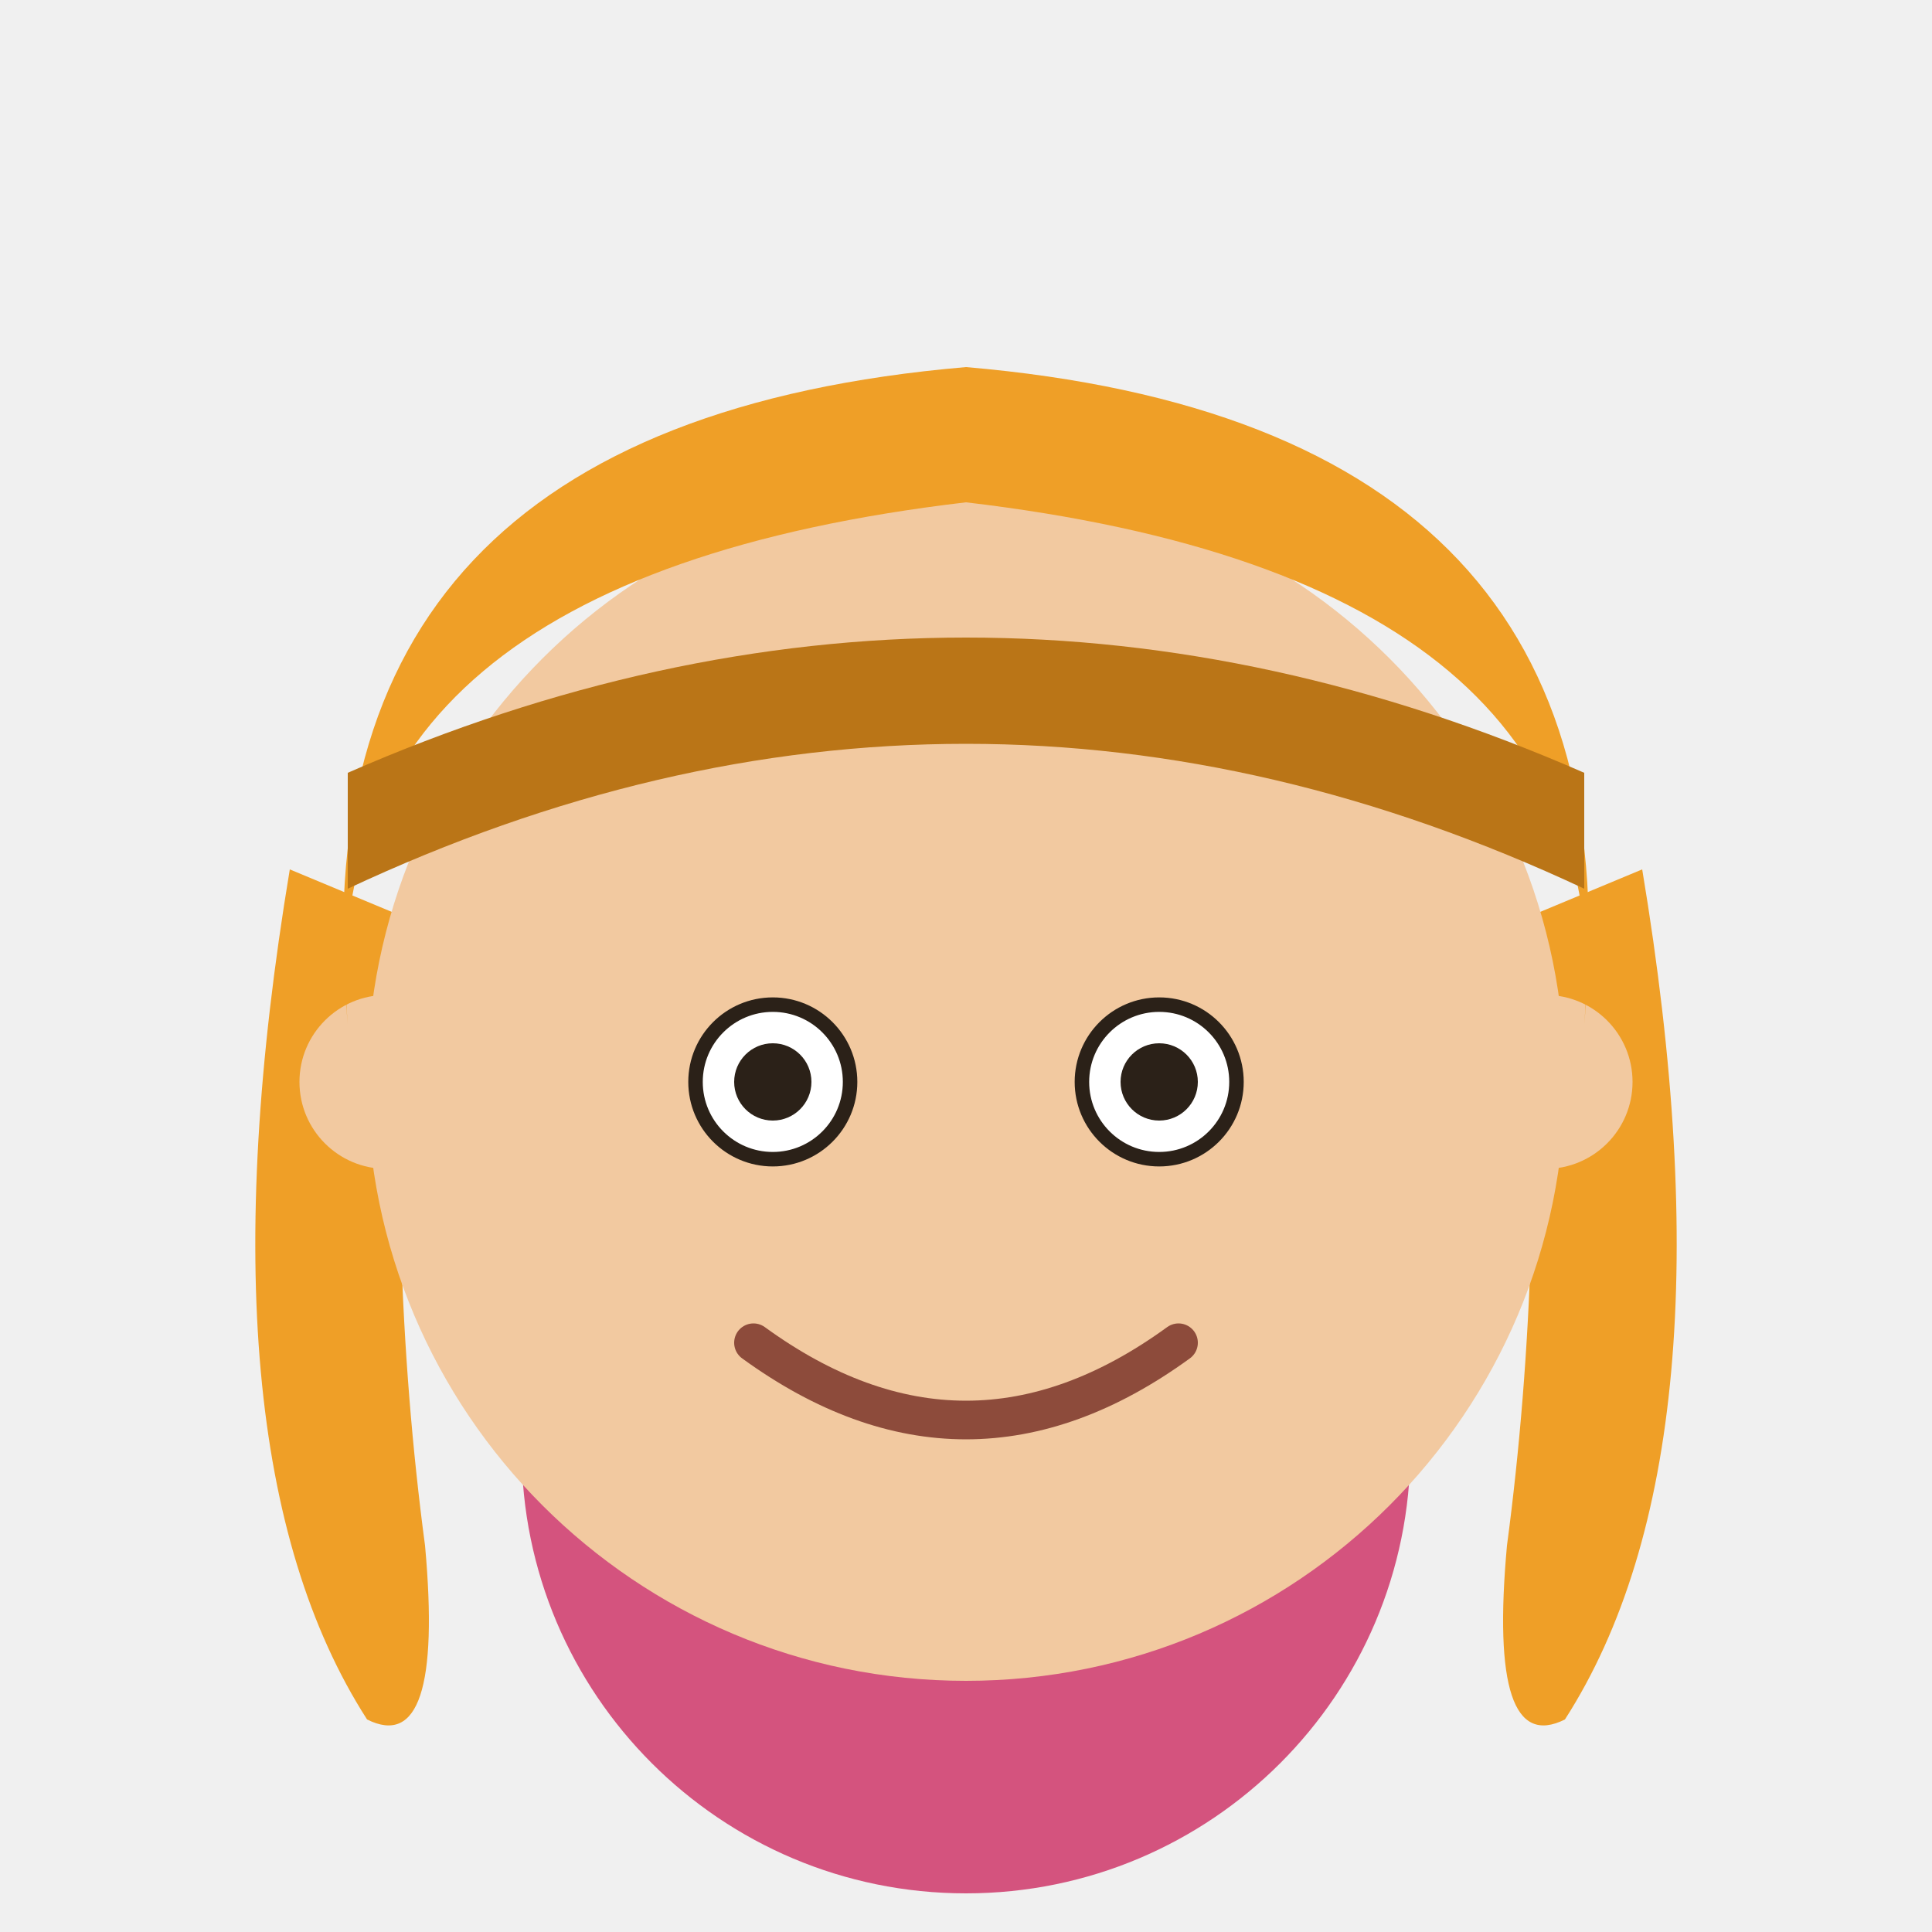
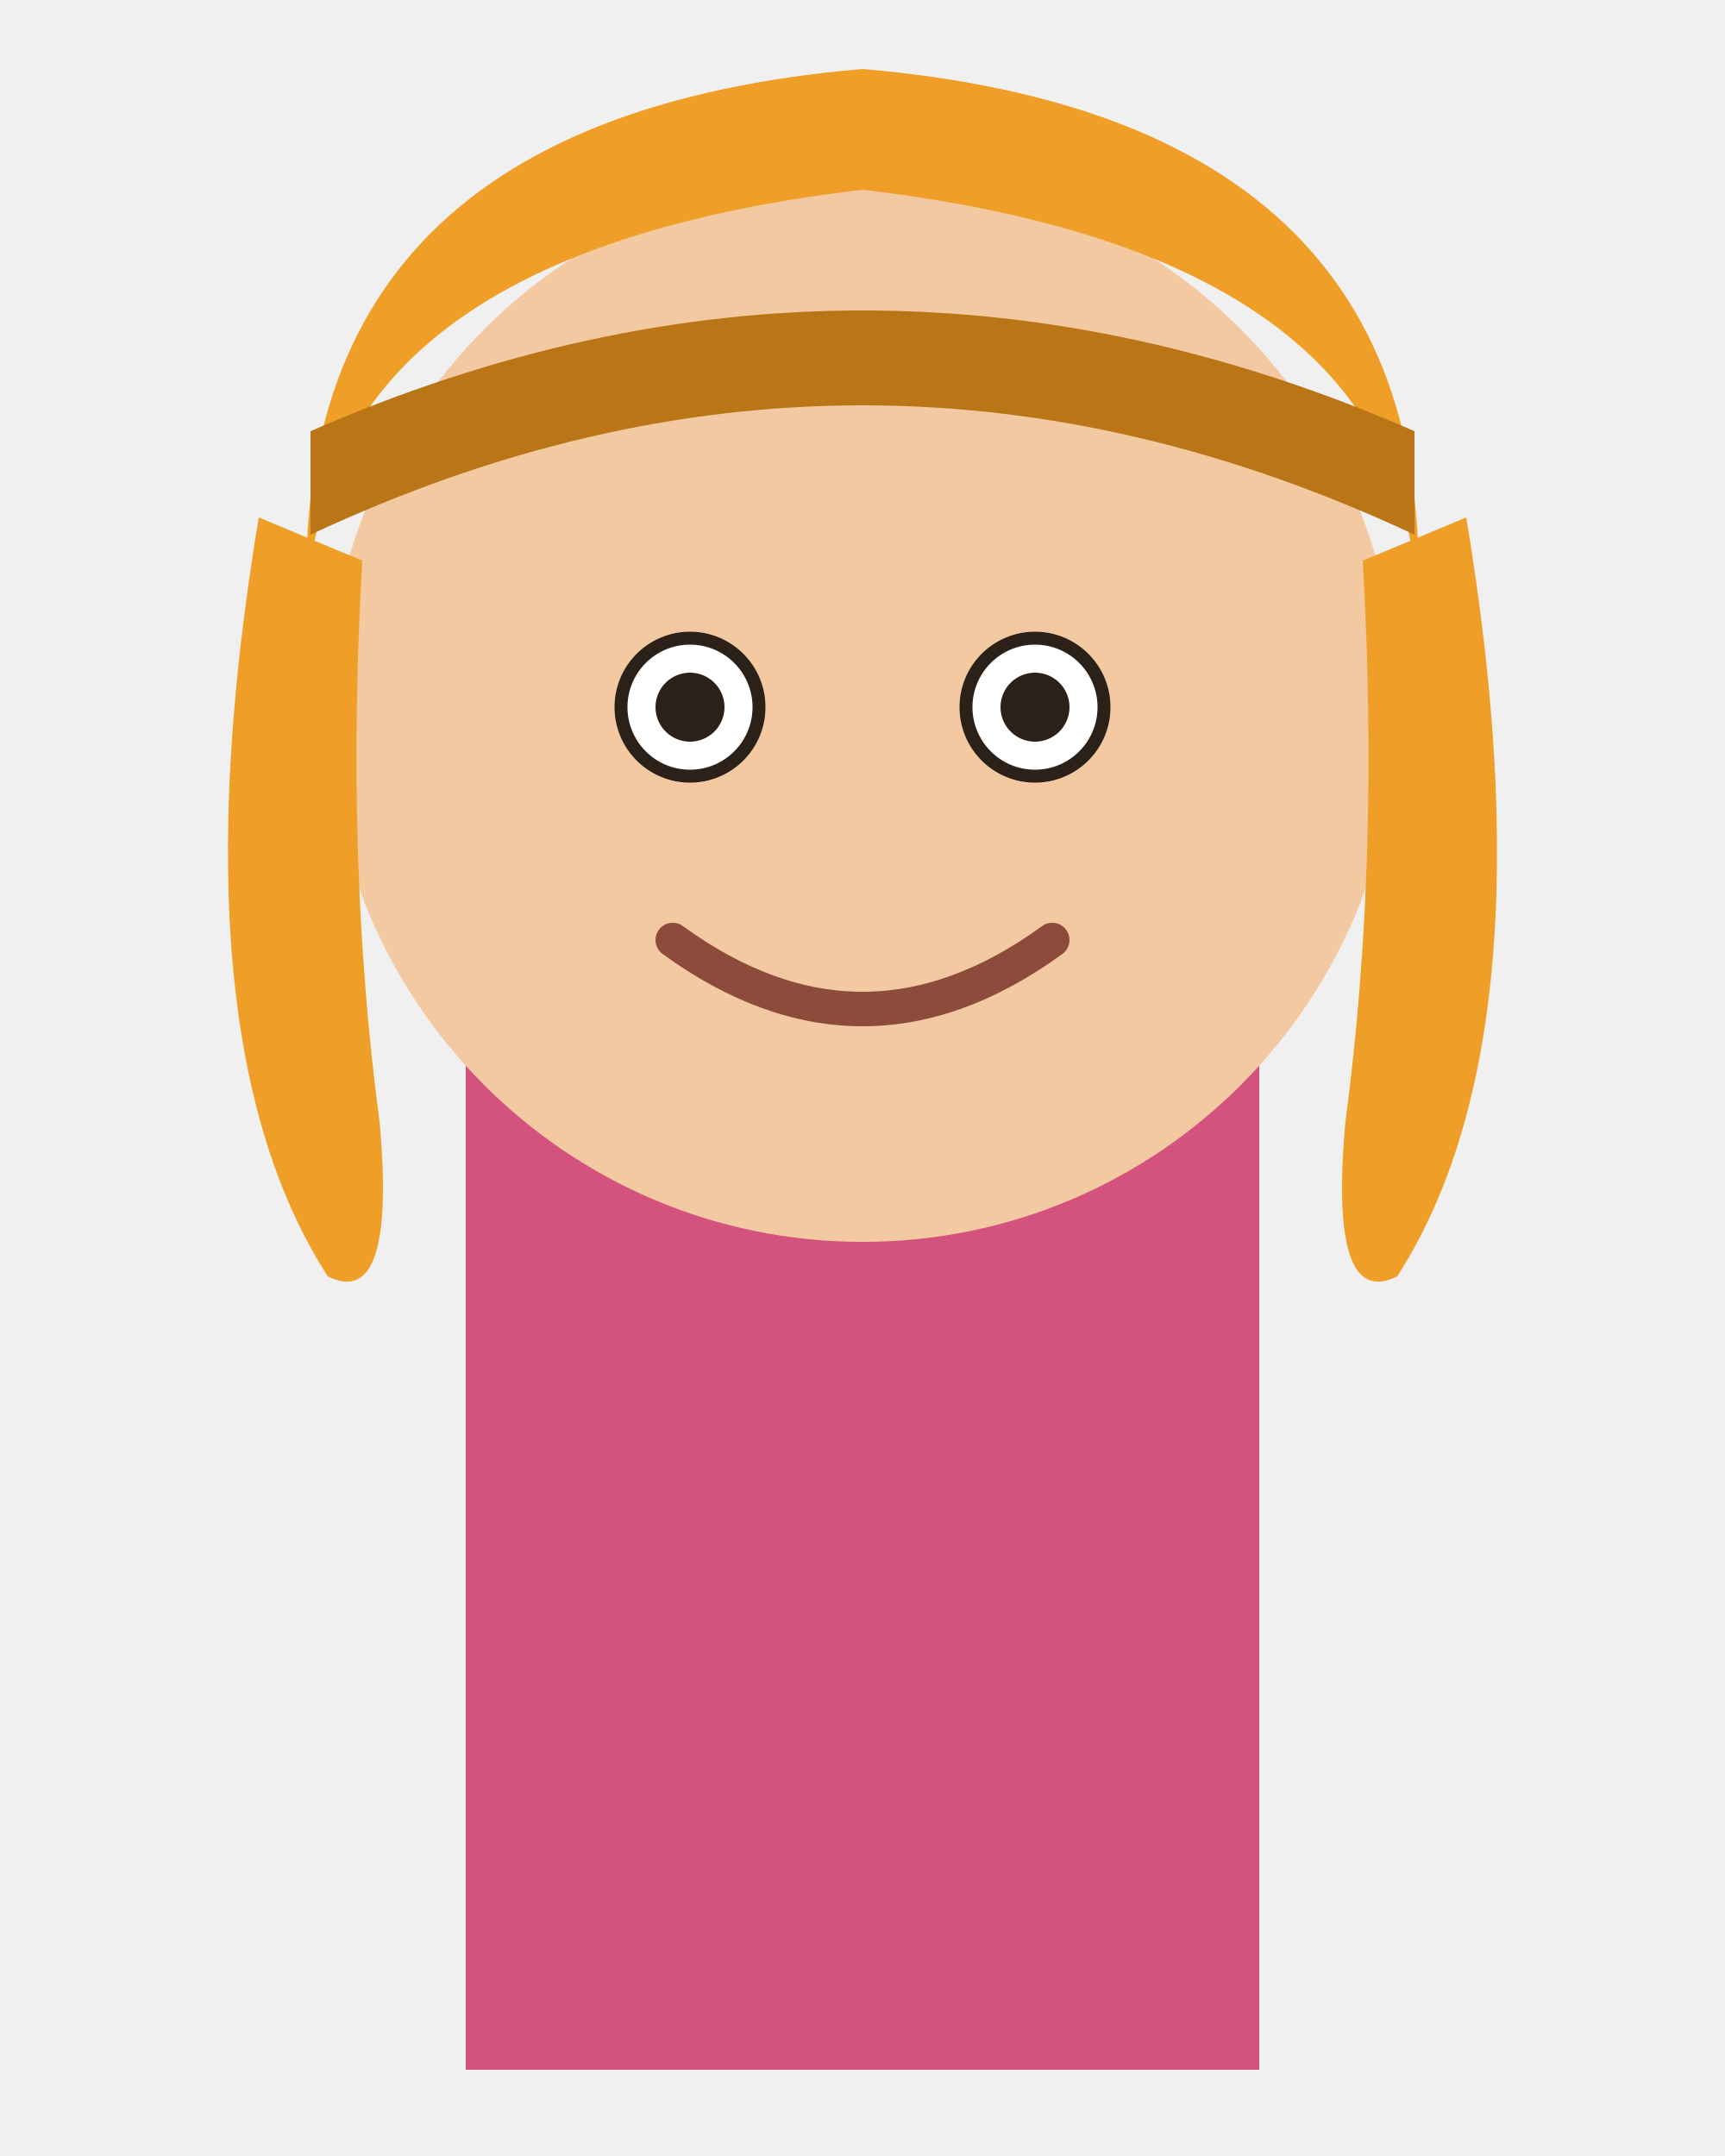
- <svg xmlns="http://www.w3.org/2000/svg" width="200" height="200" viewBox="0 0 200 200" role="img">
-   <circle cx="100" cy="150" r="46" fill="#D4537E" />
-   <path d="M30 90 Q20 150 38 178 Q46 182 44 160 Q40 130 42 95 Z" fill="#EF9F27" />
-   <path d="M170 90 Q180 150 162 178 Q154 182 156 160 Q160 130 158 95 Z" fill="#EF9F27" />
-   <circle cx="40" cy="112" r="9" fill="#F2C9A0" />
-   <circle cx="160" cy="112" r="9" fill="#F2C9A0" />
-   <circle cx="100" cy="112" r="62" fill="#F2C9A0" />
-   <path d="M36 106 Q30 44 100 38 Q170 44 164 106 Q168 60 100 52 Q32 60 36 106 Z" fill="#EF9F27" />
-   <path d="M36 92 Q100 62 164 92 L164 80 Q100 52 36 80 Z" fill="#BA7517" />
-   <circle cx="80" cy="112" r="8" fill="#fff" stroke="#2B2118" stroke-width="1.5" />
-   <circle cx="80" cy="112" r="4" fill="#2B2118" />
-   <circle cx="120" cy="112" r="8" fill="#fff" stroke="#2B2118" stroke-width="1.5" />
-   <circle cx="120" cy="112" r="4" fill="#2B2118" />
-   <path d="M78 139 Q100 155 122 139" fill="none" stroke="#8D4B3B" stroke-width="4" stroke-linecap="round" />
+ <svg xmlns="http://www.w3.org/2000/svg" width="400" height="500" viewBox="0 0 400 500" role="img">
+   <path d="M108 240C108 190 150 150 200 150C250 150 292 190 292 240V480H108V240Z" fill="#D4537E" />
+   <circle cx="80" cy="164" r="18" fill="#F2C9A0" />
+   <circle cx="320" cy="164" r="18" fill="#F2C9A0" />
+   <circle cx="200" cy="164" r="124" fill="#F2C9A0" />
+   <g>
+     <path d="M60 120 Q40 240 76 296 Q92 304 88 260 Q80 200 84 130 Z" fill="#EF9F27" />
+     <path d="M340 120 Q360 240 324 296 Q308 304 312 260 Q320 200 316 130 Z" fill="#EF9F27" />
+     <path d="M72 152 Q60 28 200 16 Q340 28 328 152 Q336 60 200 44 Q64 60 72 152 Z" fill="#EF9F27" />
+     <path d="M72 124 Q200 64 328 124 L328 100 Q200 44 72 100 Z" fill="#BA7517" />
+   </g>
+   <circle cx="160" cy="164" r="16" fill="#fff" stroke="#2B2118" stroke-width="3" />
+   <circle cx="160" cy="164" r="8" fill="#2B2118" />
+   <circle cx="240" cy="164" r="16" fill="#fff" stroke="#2B2118" stroke-width="3" />
+   <circle cx="240" cy="164" r="8" fill="#2B2118" />
+   <path d="M156 218 Q200 250 244 218" fill="none" stroke="#8D4B3B" stroke-width="8" stroke-linecap="round" />
</svg>
